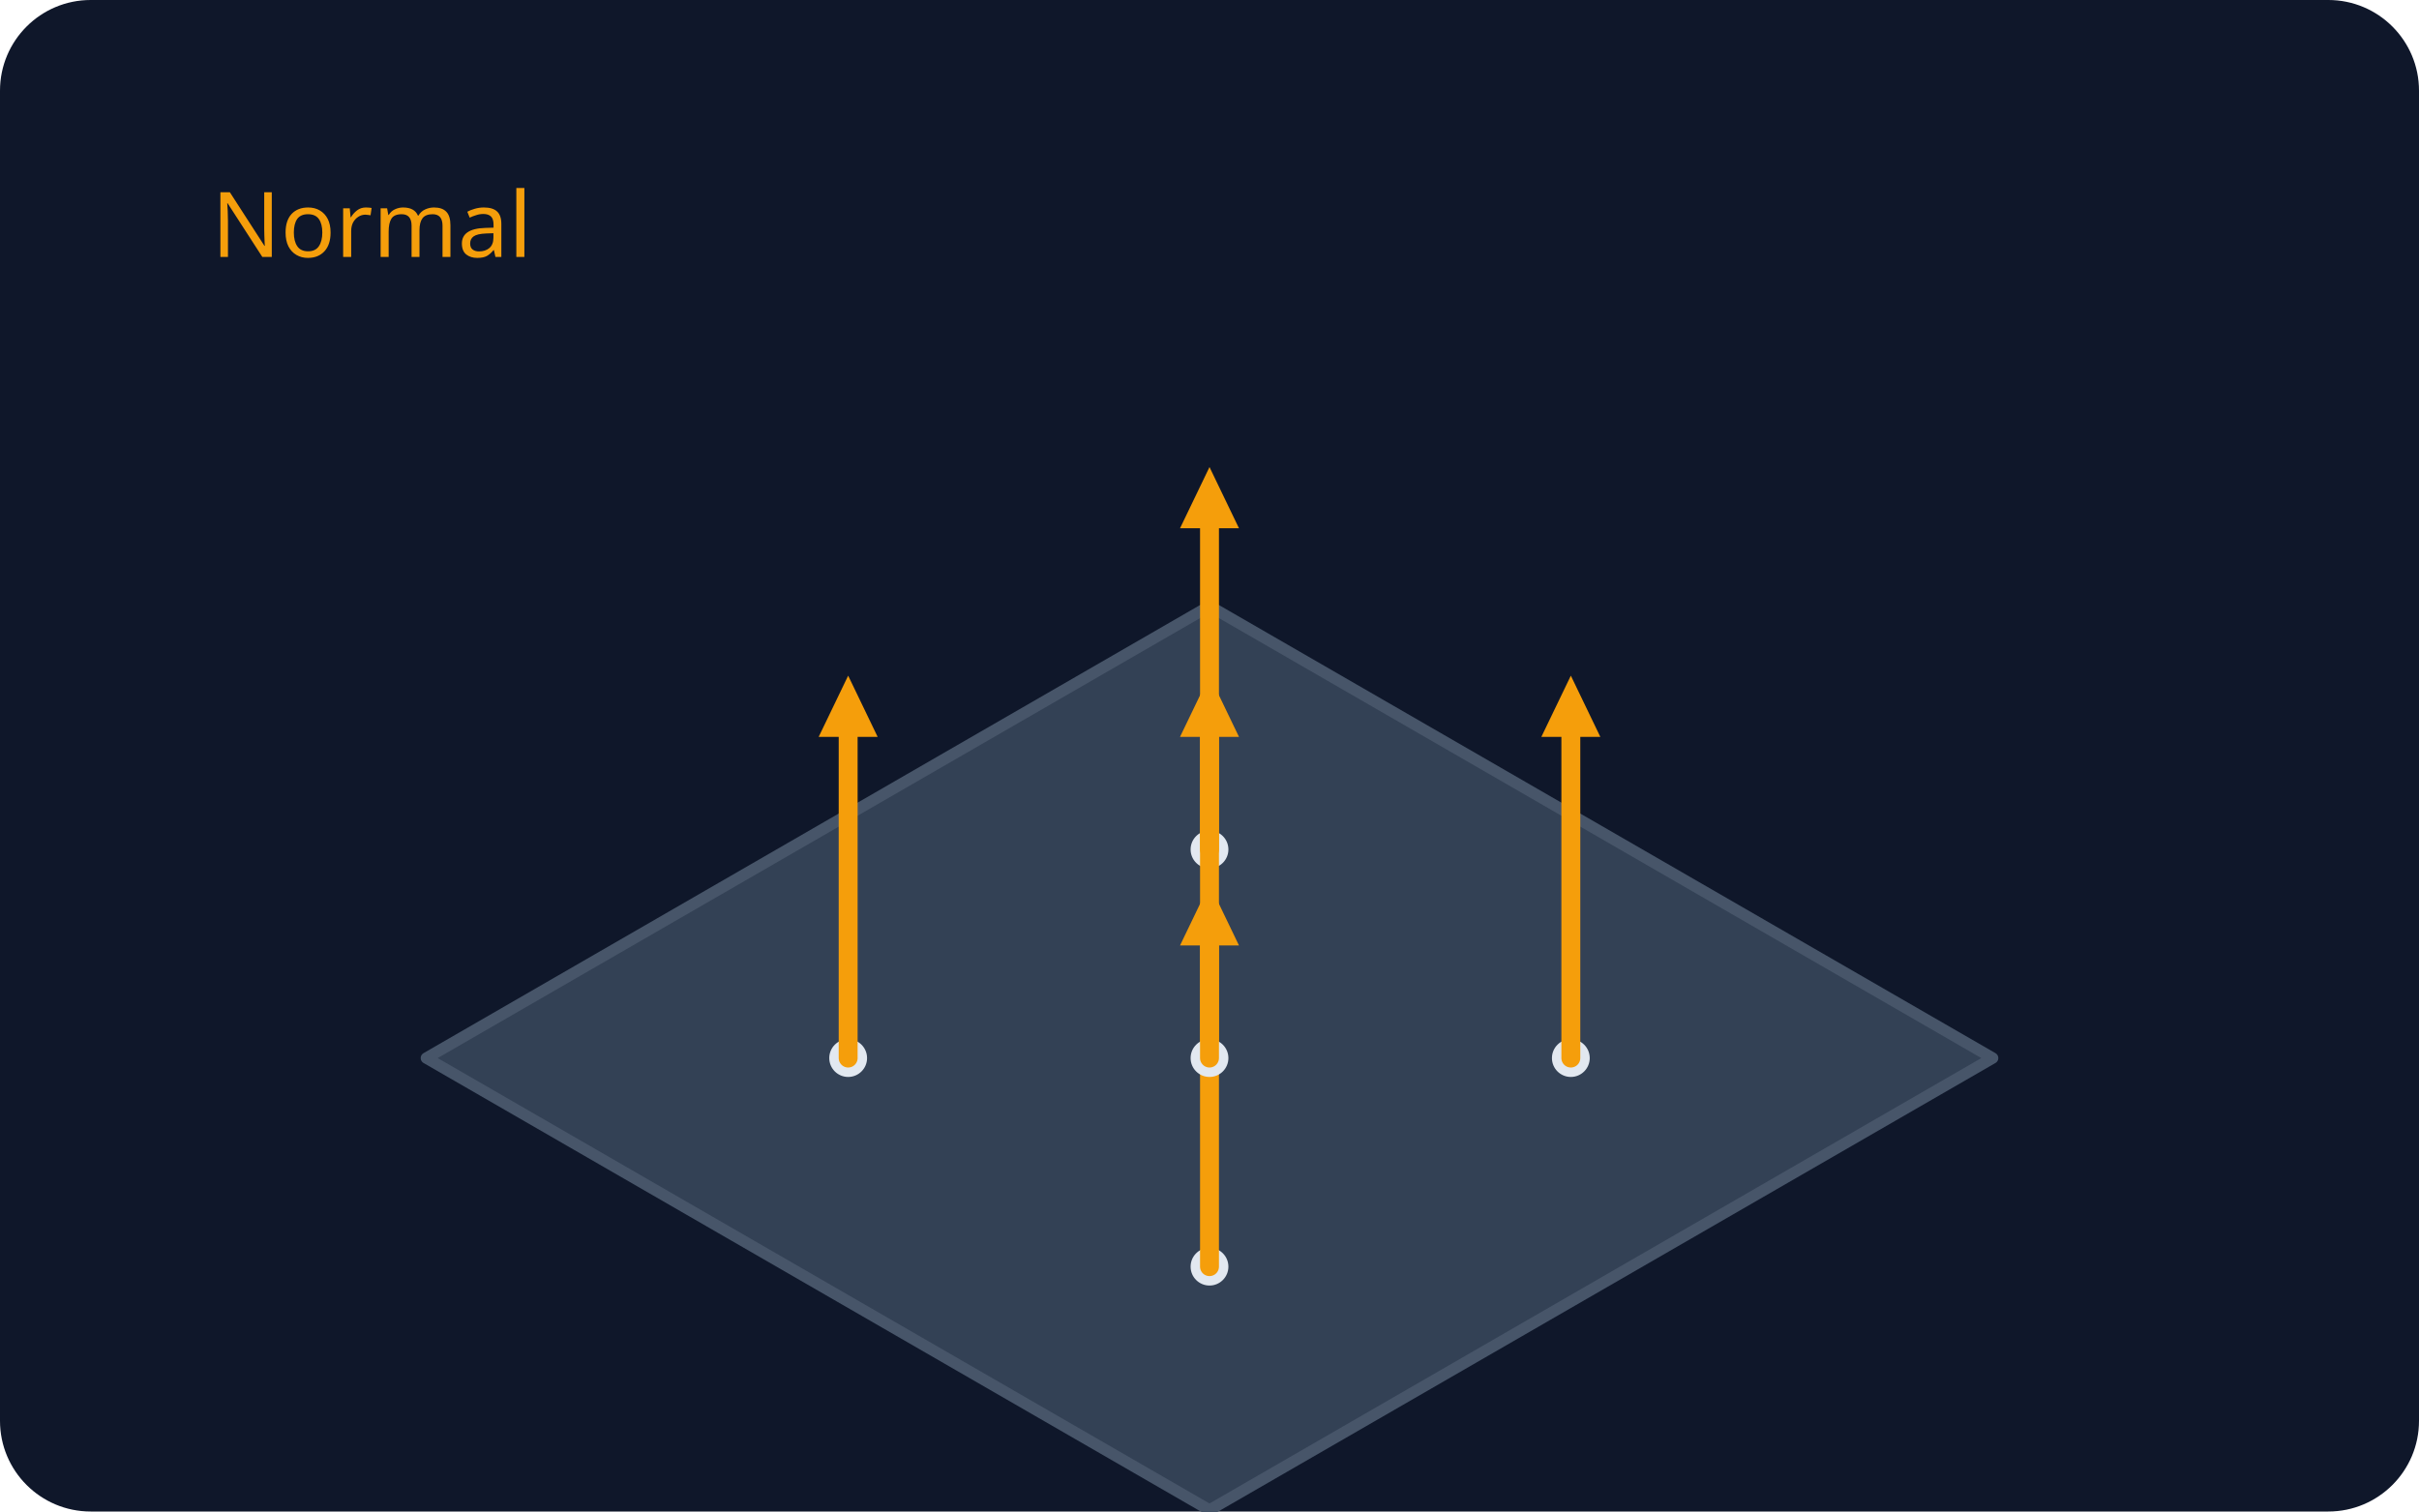
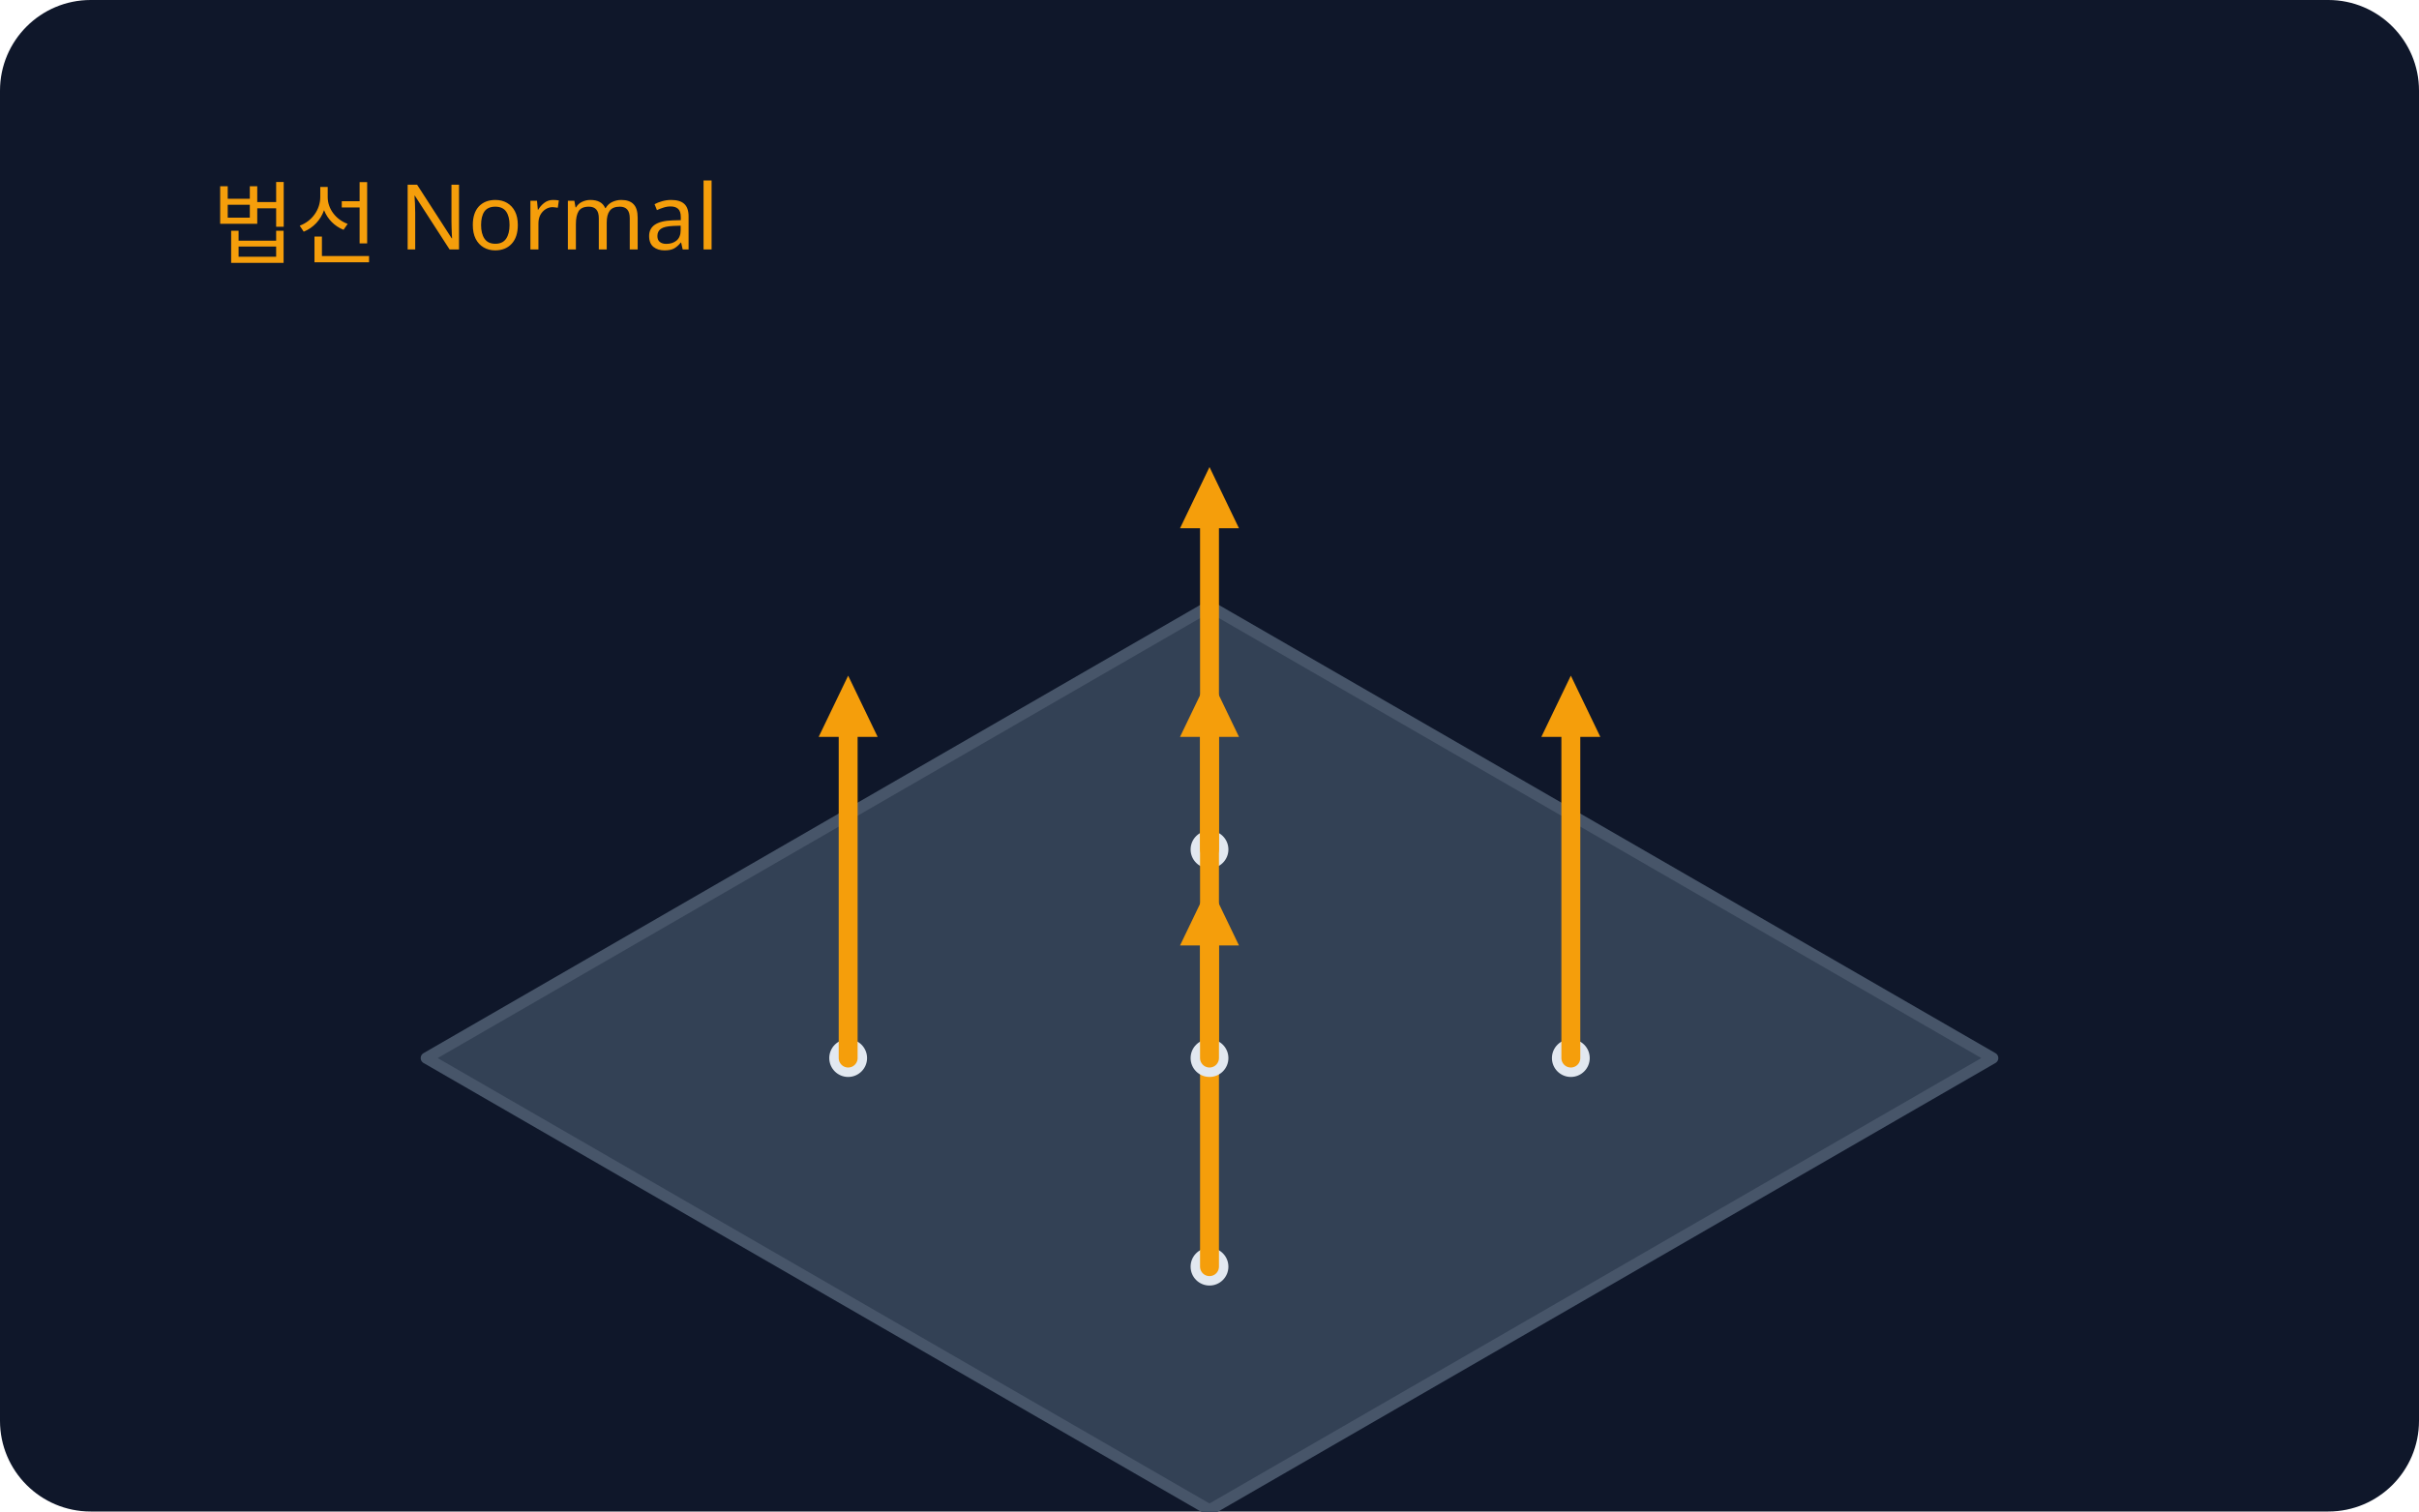
<svg xmlns="http://www.w3.org/2000/svg" viewBox="0 0 320 200" role="img">
  <defs>
    <style />
  </defs>
  <rect width="320" height="200" rx="12" fill="#0f172a" />
  <polygon points="160.0,80.2 263.6,140.0 160.0,199.8 56.4,140.0" fill="#334155" stroke="#475569" stroke-width="1.5" stroke-linejoin="round" />
  <circle cx="160.0" cy="112.4" r="2.5" fill="#e2e8f0" stroke="none" stroke-width="1.5" />
  <line x1="160.0" y1="112.4" x2="160.0" y2="68.1" stroke="#f59e0b" stroke-width="2.5" stroke-linecap="round" />
  <polygon points="160.0,61.8 163.9,69.9 156.1,69.9" fill="#f59e0b" />
  <circle cx="207.8" cy="140.0" r="2.5" fill="#e2e8f0" stroke="none" stroke-width="1.5" />
  <line x1="207.8" y1="140.0" x2="207.8" y2="95.7" stroke="#f59e0b" stroke-width="2.5" stroke-linecap="round" />
  <polygon points="207.8,89.4 211.7,97.5 203.9,97.5" fill="#f59e0b" />
  <circle cx="112.2" cy="140.0" r="2.5" fill="#e2e8f0" stroke="none" stroke-width="1.5" />
  <line x1="112.2" y1="140.0" x2="112.2" y2="95.7" stroke="#f59e0b" stroke-width="2.5" stroke-linecap="round" />
  <polygon points="112.2,89.4 116.1,97.5 108.3,97.5" fill="#f59e0b" />
  <circle cx="160.0" cy="167.6" r="2.5" fill="#e2e8f0" stroke="none" stroke-width="1.5" />
  <line x1="160.0" y1="167.6" x2="160.0" y2="123.3" stroke="#f59e0b" stroke-width="2.5" stroke-linecap="round" />
  <polygon points="160.0,117.0 163.9,125.1 156.1,125.1" fill="#f59e0b" />
  <circle cx="160.0" cy="140.0" r="2.5" fill="#e2e8f0" stroke="none" stroke-width="1.5" />
  <line x1="160.0" y1="140.0" x2="160.0" y2="95.7" stroke="#f59e0b" stroke-width="2.5" stroke-linecap="round" />
  <polygon points="160.0,89.4 163.9,97.5 156.1,97.5" fill="#f59e0b" />
-   <text x="28" y="34" font-size="12" fill="#f59e0b" text-anchor="start" font-family="system-ui, sans-serif">Normal</text>
+   <text x="28" y="34" font-size="12" fill="#f59e0b" text-anchor="start" font-family="system-ui, sans-serif">법선 Normal</text>
</svg>
